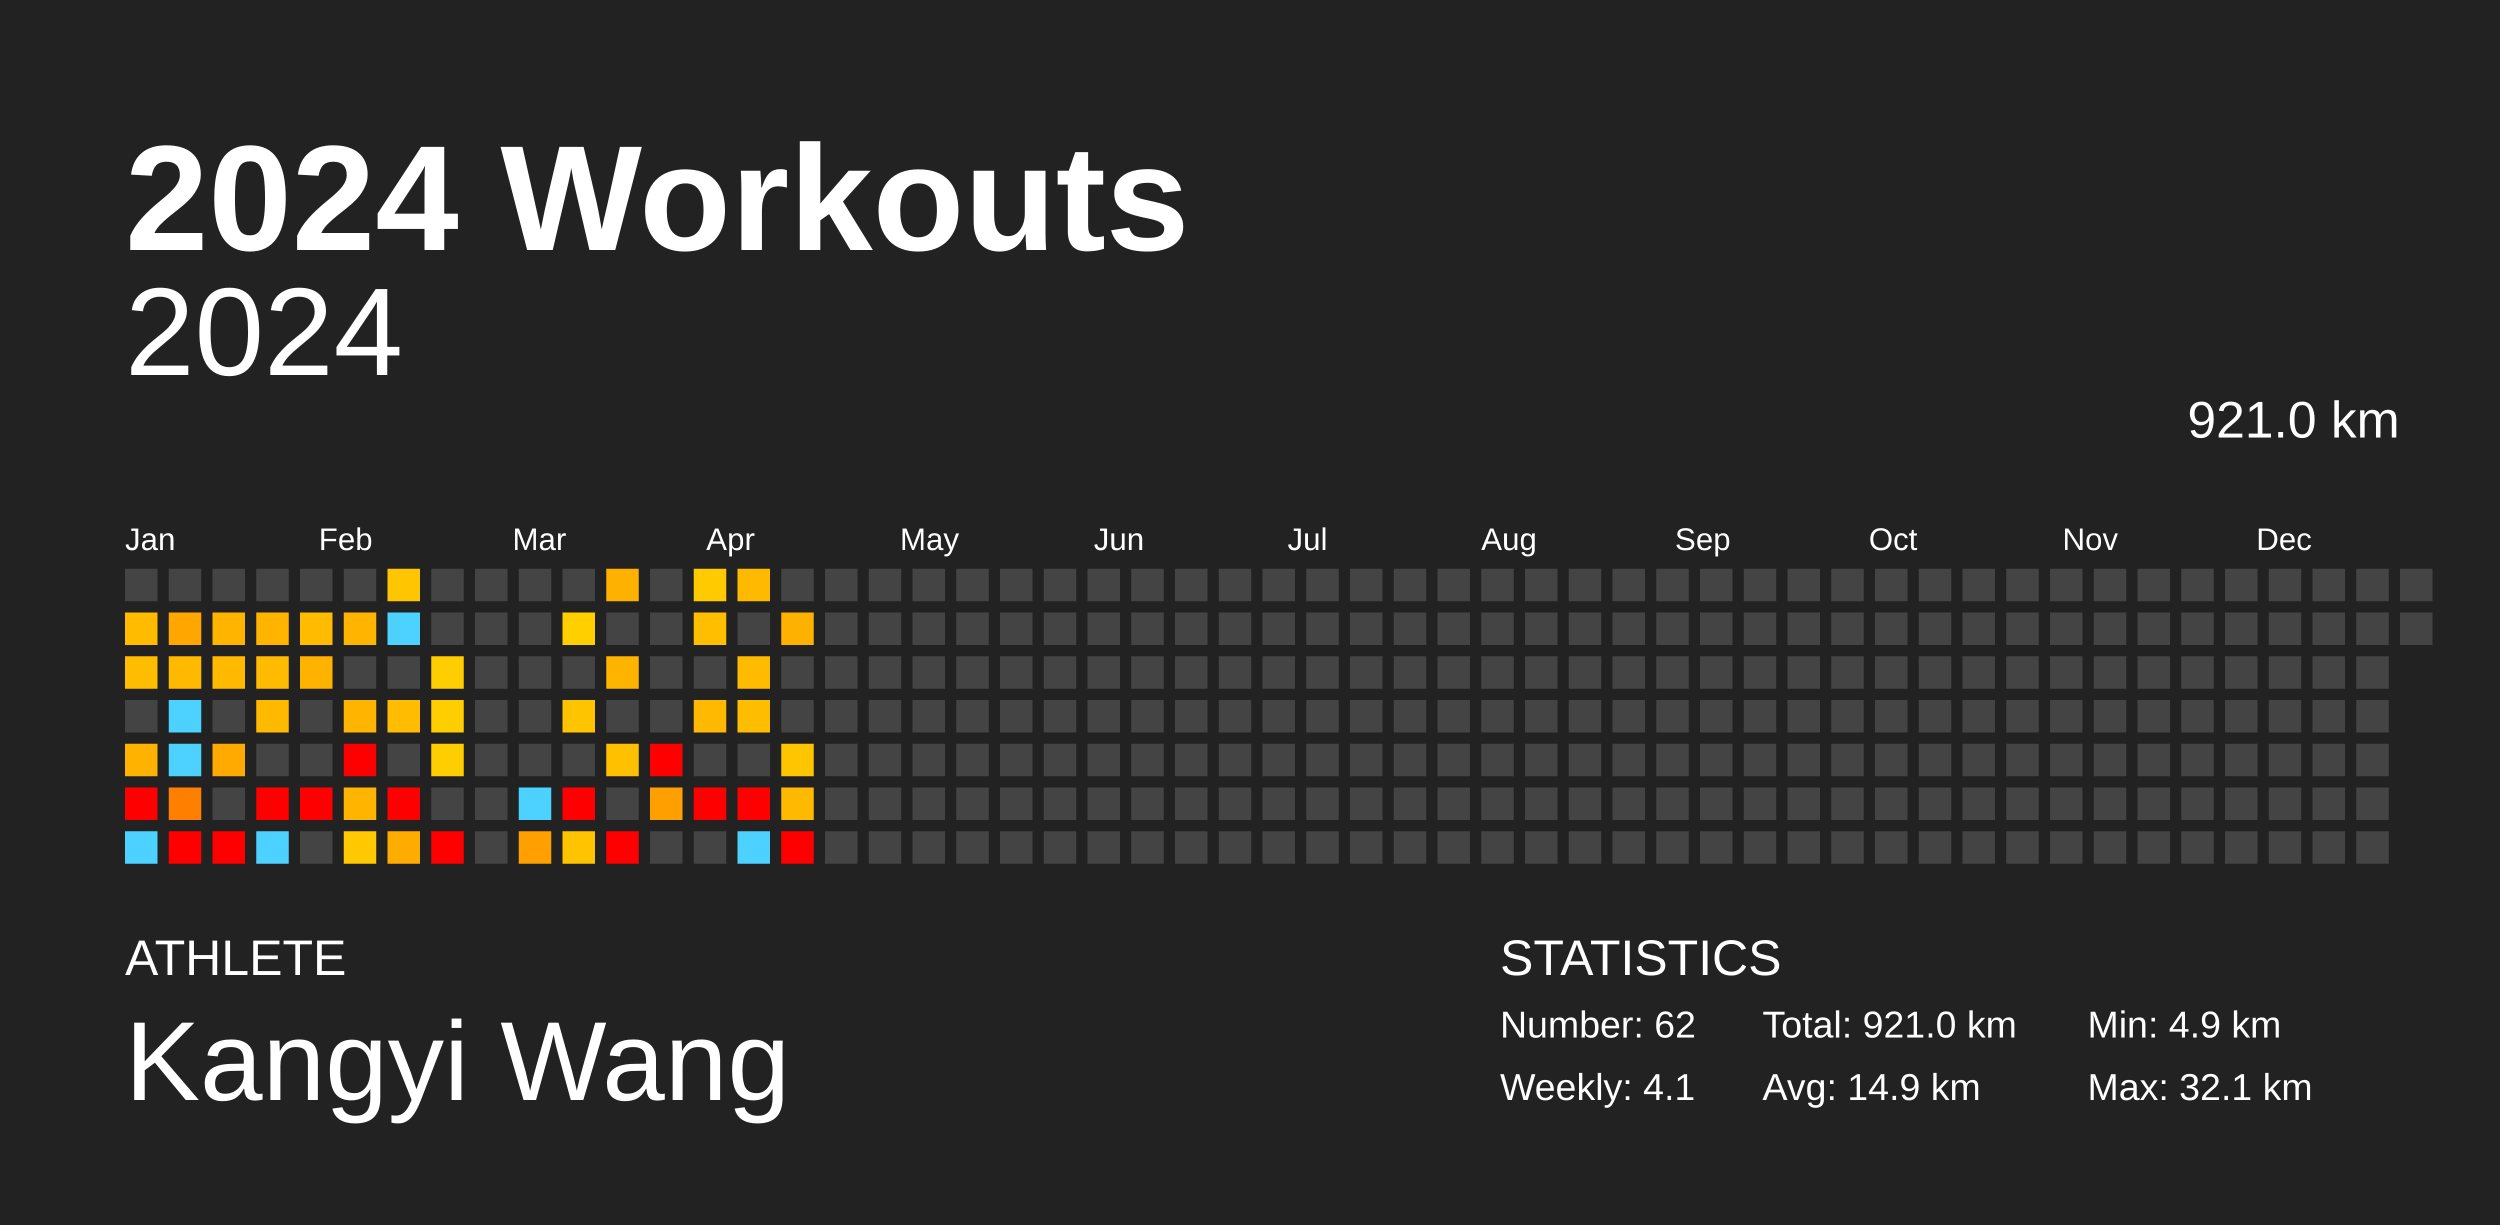
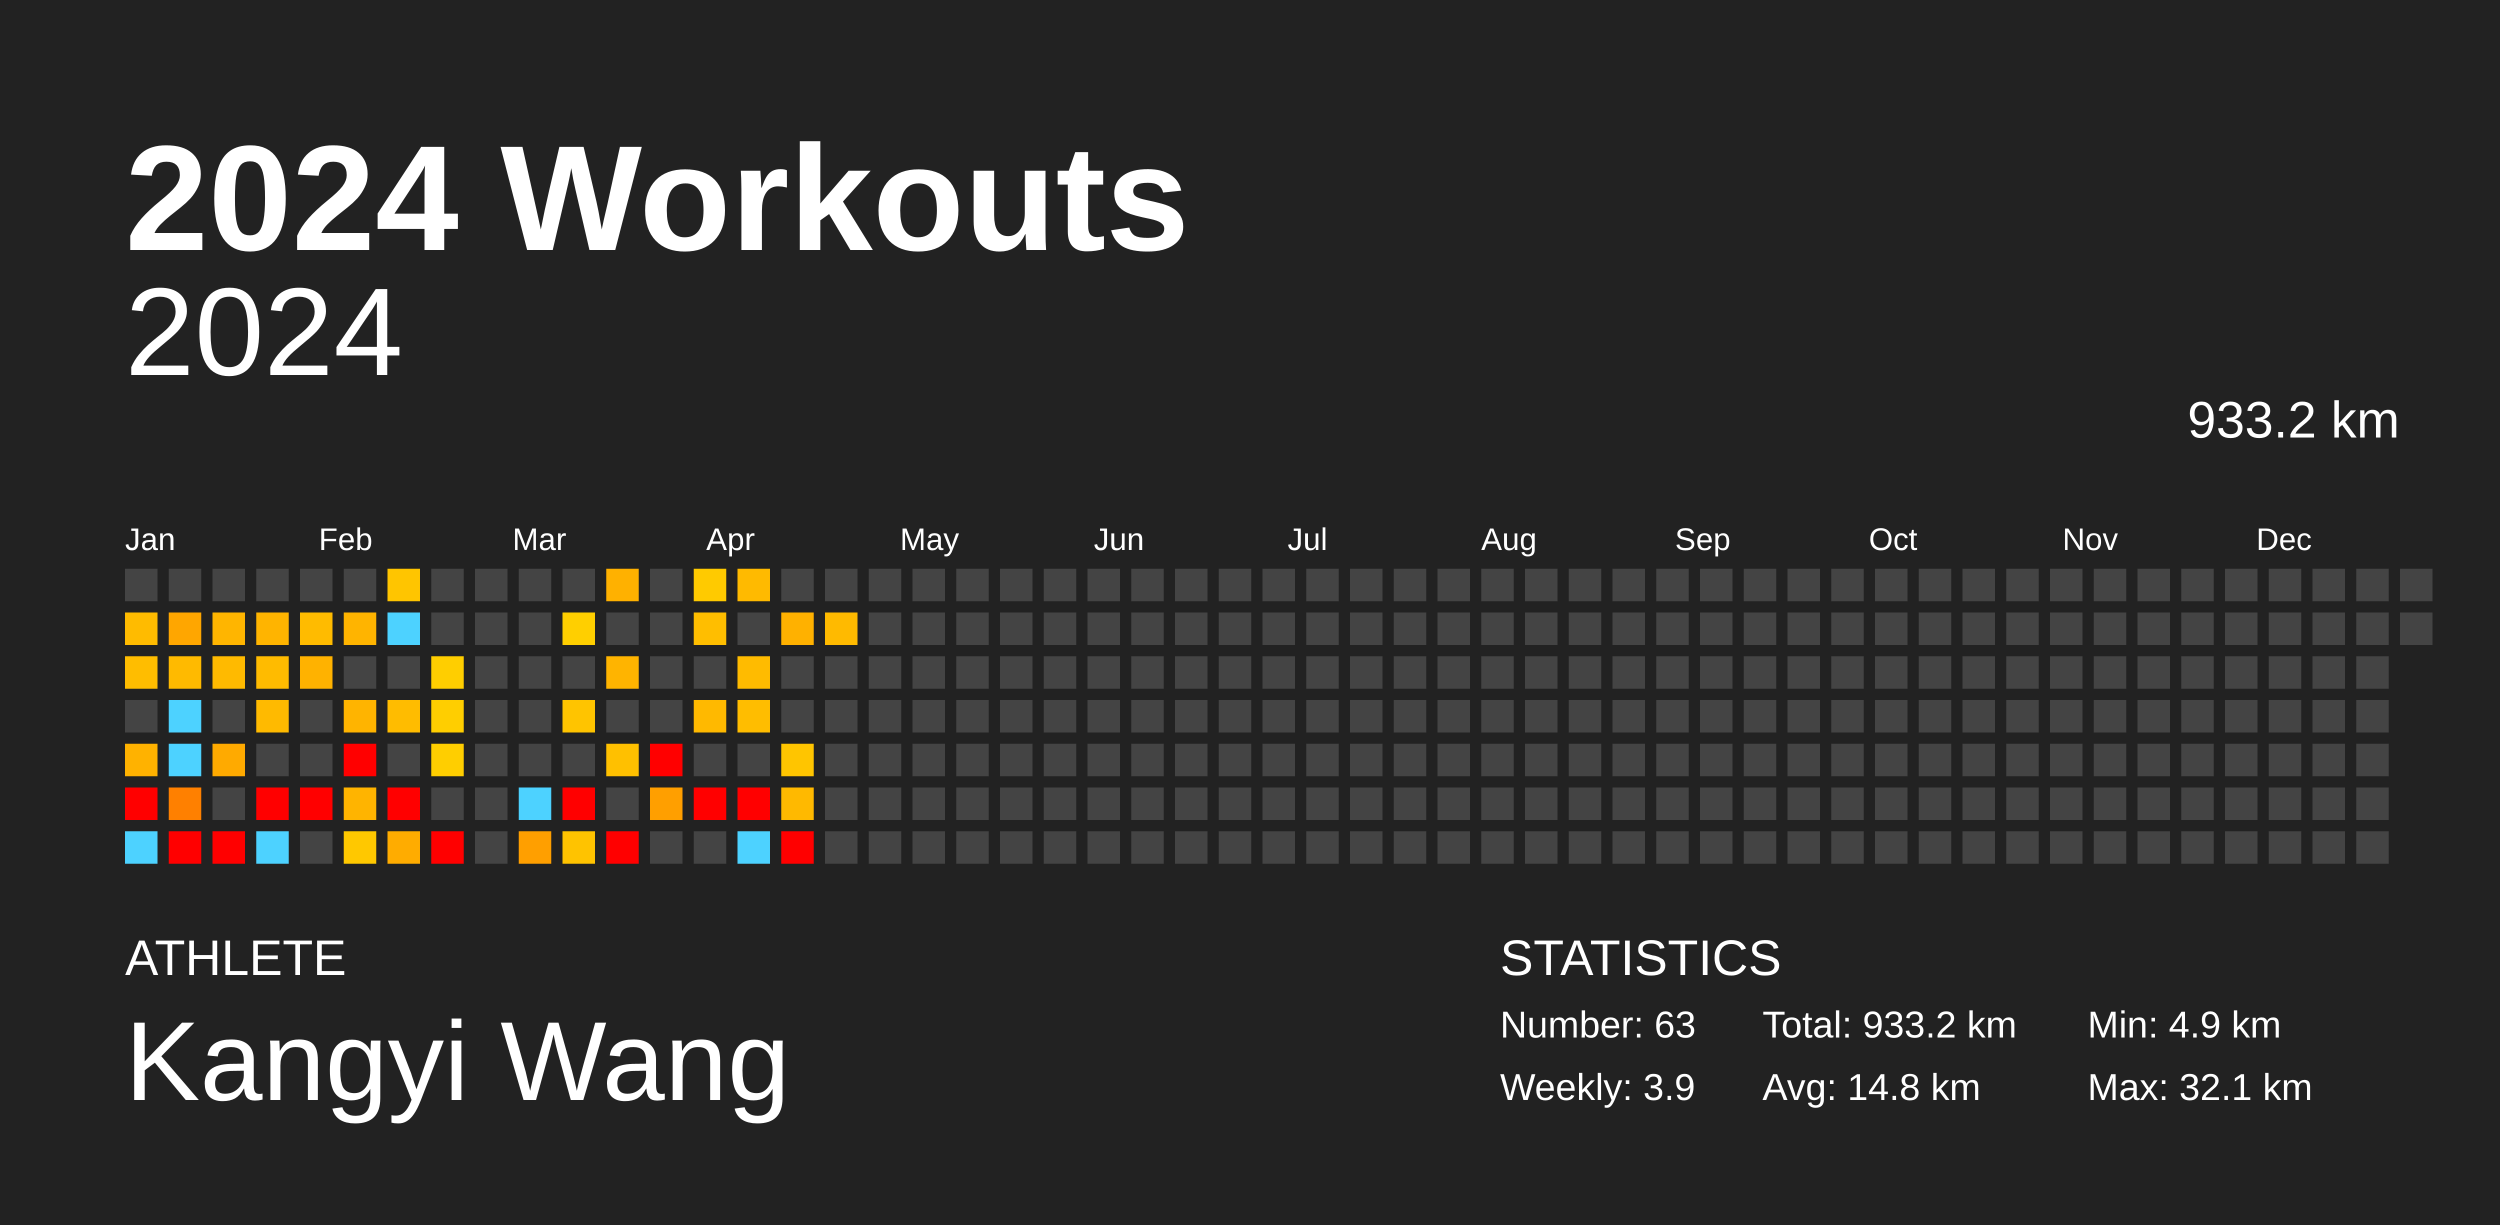
<svg xmlns="http://www.w3.org/2000/svg" baseProfile="full" height="98mm" version="1.1" viewBox="0,0,200,98" width="200mm">
  <defs />
  <rect fill="#222222" height="98" width="200" x="0" y="0" />
  <text fill="#FFFFFF" style="font-size:12px; font-family:Arial; font-weight:bold;" x="10" y="20">2024 Workouts</text>
  <text fill="#FFFFFF" style="font-size:4px; font-family:Arial" x="10" y="78">ATHLETE</text>
  <text fill="#FFFFFF" style="font-size:9px; font-family:Arial" x="10" y="88">Kangyi Wang</text>
  <text fill="#FFFFFF" style="font-size:4px; font-family:Arial" x="120" y="78">STATISTICS</text>
-   <text fill="#FFFFFF" style="font-size:3px; font-family:Arial" x="120" y="83">Number: 62</text>
-   <text fill="#FFFFFF" style="font-size:3px; font-family:Arial" x="120" y="88">Weekly: 4.1</text>
-   <text fill="#FFFFFF" style="font-size:3px; font-family:Arial" x="141" y="83">Total: 921.0 km</text>
-   <text fill="#FFFFFF" style="font-size:3px; font-family:Arial" x="141" y="88">Avg: 14.9 km</text>
+   <text fill="#FFFFFF" style="font-size:3px; font-family:Arial" x="120" y="83">Number: 63</text>
+   <text fill="#FFFFFF" style="font-size:3px; font-family:Arial" x="120" y="88">Weekly: 3.9</text>
+   <text fill="#FFFFFF" style="font-size:3px; font-family:Arial" x="141" y="83">Total: 933.2 km</text>
+   <text fill="#FFFFFF" style="font-size:3px; font-family:Arial" x="141" y="88">Avg: 14.8 km</text>
  <text fill="#FFFFFF" style="font-size:3px; font-family:Arial" x="167" y="83">Min: 4.9 km</text>
  <text fill="#FFFFFF" style="font-size:3px; font-family:Arial" x="167" y="88">Max: 32.1 km</text>
  <text alignment-baseline="hanging" fill="#FFFFFF" style="font-size:10.0px; font-family:Arial;" x="10" y="30">2024</text>
-   <text alignment-baseline="hanging" fill="#FFFFFF" style="font-size:4.125px; font-family:Arial;" x="175" y="35">921.0 km</text>
+   <text alignment-baseline="hanging" fill="#FFFFFF" style="font-size:4.125px; font-family:Arial;" x="175" y="35">933.2 km</text>
  <text fill="#FFFFFF" style="font-size:2.5px; font-family:Arial" x="10.0" y="44">Jan</text>
  <text fill="#FFFFFF" style="font-size:2.5px; font-family:Arial" x="25.5" y="44">Feb</text>
  <text fill="#FFFFFF" style="font-size:2.5px; font-family:Arial" x="41.0" y="44">Mar</text>
  <text fill="#FFFFFF" style="font-size:2.5px; font-family:Arial" x="56.5" y="44">Apr</text>
  <text fill="#FFFFFF" style="font-size:2.5px; font-family:Arial" x="72.0" y="44">May</text>
  <text fill="#FFFFFF" style="font-size:2.5px; font-family:Arial" x="87.5" y="44">Jun</text>
  <text fill="#FFFFFF" style="font-size:2.5px; font-family:Arial" x="103.0" y="44">Jul</text>
  <text fill="#FFFFFF" style="font-size:2.5px; font-family:Arial" x="118.5" y="44">Aug</text>
  <text fill="#FFFFFF" style="font-size:2.5px; font-family:Arial" x="134.0" y="44">Sep</text>
  <text fill="#FFFFFF" style="font-size:2.5px; font-family:Arial" x="149.5" y="44">Oct</text>
  <text fill="#FFFFFF" style="font-size:2.5px; font-family:Arial" x="165.0" y="44">Nov</text>
  <text fill="#FFFFFF" style="font-size:2.5px; font-family:Arial" x="180.5" y="44">Dec</text>
  <rect fill="#444444" height="2.6" width="2.6" x="10.0" y="45.5" />
  <rect fill="#ffbb00" height="2.6" width="2.6" x="10.0" y="49.0" />
  <rect fill="#ffbd00" height="2.6" width="2.6" x="10.0" y="52.5" />
  <rect fill="#444444" height="2.6" width="2.6" x="10.0" y="56.0" />
  <rect fill="#ffb200" height="2.6" width="2.6" x="10.0" y="59.5" />
  <rect fill="red" height="2.6" width="2.6" x="10.0" y="63.0" />
  <rect fill="#4dd2ff" height="2.6" width="2.6" x="10.0" y="66.5" />
  <rect fill="#444444" height="2.6" width="2.6" x="13.5" y="45.5" />
  <rect fill="#ffa600" height="2.6" width="2.6" x="13.5" y="49.0" />
  <rect fill="#ffba00" height="2.6" width="2.6" x="13.5" y="52.5" />
  <rect fill="#4dd2ff" height="2.6" width="2.6" x="13.5" y="56.0" />
  <rect fill="#4dd2ff" height="2.6" width="2.6" x="13.5" y="59.5" />
  <rect fill="#ff8000" height="2.6" width="2.6" x="13.5" y="63.0" />
  <rect fill="red" height="2.6" width="2.6" x="13.5" y="66.5" />
  <rect fill="#444444" height="2.6" width="2.6" x="17.0" y="45.5" />
  <rect fill="#ffb500" height="2.6" width="2.6" x="17.0" y="49.0" />
  <rect fill="#ffba00" height="2.6" width="2.6" x="17.0" y="52.5" />
  <rect fill="#444444" height="2.6" width="2.6" x="17.0" y="56.0" />
  <rect fill="#ffaa00" height="2.6" width="2.6" x="17.0" y="59.5" />
  <rect fill="#444444" height="2.6" width="2.6" x="17.0" y="63.0" />
  <rect fill="red" height="2.6" width="2.6" x="17.0" y="66.5" />
  <rect fill="#444444" height="2.6" width="2.6" x="20.5" y="45.5" />
  <rect fill="#ffb400" height="2.6" width="2.6" x="20.5" y="49.0" />
  <rect fill="#ffbb00" height="2.6" width="2.6" x="20.5" y="52.5" />
  <rect fill="#ffba00" height="2.6" width="2.6" x="20.5" y="56.0" />
  <rect fill="#444444" height="2.6" width="2.6" x="20.5" y="59.5" />
  <rect fill="red" height="2.6" width="2.6" x="20.5" y="63.0" />
  <rect fill="#4dd2ff" height="2.6" width="2.6" x="20.5" y="66.5" />
  <rect fill="#444444" height="2.6" width="2.6" x="24.0" y="45.5" />
  <rect fill="#ffbb00" height="2.6" width="2.6" x="24.0" y="49.0" />
  <rect fill="#ffb200" height="2.6" width="2.6" x="24.0" y="52.5" />
  <rect fill="#444444" height="2.6" width="2.6" x="24.0" y="56.0" />
  <rect fill="#444444" height="2.6" width="2.6" x="24.0" y="59.5" />
  <rect fill="red" height="2.6" width="2.6" x="24.0" y="63.0" />
  <rect fill="#444444" height="2.6" width="2.6" x="24.0" y="66.5" />
  <rect fill="#444444" height="2.6" width="2.6" x="27.5" y="45.5" />
  <rect fill="#ffb400" height="2.6" width="2.6" x="27.5" y="49.0" />
  <rect fill="#444444" height="2.6" width="2.6" x="27.5" y="52.5" />
  <rect fill="#ffb400" height="2.6" width="2.6" x="27.5" y="56.0" />
  <rect fill="red" height="2.6" width="2.6" x="27.5" y="59.5" />
  <rect fill="#ffb400" height="2.6" width="2.6" x="27.5" y="63.0" />
  <rect fill="#ffc800" height="2.6" width="2.6" x="27.5" y="66.5" />
  <rect fill="#ffc500" height="2.6" width="2.6" x="31.0" y="45.5" />
  <rect fill="#4dd2ff" height="2.6" width="2.6" x="31.0" y="49.0" />
  <rect fill="#444444" height="2.6" width="2.6" x="31.0" y="52.5" />
  <rect fill="#ffbc00" height="2.6" width="2.6" x="31.0" y="56.0" />
  <rect fill="#444444" height="2.6" width="2.6" x="31.0" y="59.5" />
  <rect fill="red" height="2.6" width="2.6" x="31.0" y="63.0" />
  <rect fill="#ffac00" height="2.6" width="2.6" x="31.0" y="66.5" />
  <rect fill="#444444" height="2.6" width="2.6" x="34.5" y="45.5" />
  <rect fill="#444444" height="2.6" width="2.6" x="34.5" y="49.0" />
  <rect fill="#ffce00" height="2.6" width="2.6" x="34.5" y="52.5" />
  <rect fill="#ffce00" height="2.6" width="2.6" x="34.5" y="56.0" />
  <rect fill="#ffce00" height="2.6" width="2.6" x="34.5" y="59.5" />
  <rect fill="#444444" height="2.6" width="2.6" x="34.5" y="63.0" />
  <rect fill="red" height="2.6" width="2.6" x="34.5" y="66.5" />
  <rect fill="#444444" height="2.6" width="2.6" x="38.0" y="45.5" />
  <rect fill="#444444" height="2.6" width="2.6" x="38.0" y="49.0" />
  <rect fill="#444444" height="2.6" width="2.6" x="38.0" y="52.5" />
  <rect fill="#444444" height="2.6" width="2.6" x="38.0" y="56.0" />
  <rect fill="#444444" height="2.6" width="2.6" x="38.0" y="59.5" />
  <rect fill="#444444" height="2.6" width="2.6" x="38.0" y="63.0" />
  <rect fill="#444444" height="2.6" width="2.6" x="38.0" y="66.5" />
  <rect fill="#444444" height="2.6" width="2.6" x="41.5" y="45.5" />
  <rect fill="#444444" height="2.6" width="2.6" x="41.5" y="49.0" />
  <rect fill="#444444" height="2.6" width="2.6" x="41.5" y="52.5" />
  <rect fill="#444444" height="2.6" width="2.6" x="41.5" y="56.0" />
  <rect fill="#444444" height="2.6" width="2.6" x="41.5" y="59.5" />
  <rect fill="#4dd2ff" height="2.6" width="2.6" x="41.5" y="63.0" />
  <rect fill="#ff9f00" height="2.6" width="2.6" x="41.5" y="66.5" />
  <rect fill="#444444" height="2.6" width="2.6" x="45.0" y="45.5" />
  <rect fill="#ffcf00" height="2.6" width="2.6" x="45.0" y="49.0" />
  <rect fill="#444444" height="2.6" width="2.6" x="45.0" y="52.5" />
  <rect fill="#ffc400" height="2.6" width="2.6" x="45.0" y="56.0" />
  <rect fill="#444444" height="2.6" width="2.6" x="45.0" y="59.5" />
  <rect fill="red" height="2.6" width="2.6" x="45.0" y="63.0" />
  <rect fill="#ffc300" height="2.6" width="2.6" x="45.0" y="66.5" />
  <rect fill="#ffb100" height="2.6" width="2.6" x="48.5" y="45.5" />
  <rect fill="#444444" height="2.6" width="2.6" x="48.5" y="49.0" />
  <rect fill="#ffb400" height="2.6" width="2.6" x="48.5" y="52.5" />
  <rect fill="#444444" height="2.6" width="2.6" x="48.5" y="56.0" />
  <rect fill="#ffc000" height="2.6" width="2.6" x="48.5" y="59.5" />
  <rect fill="#444444" height="2.6" width="2.6" x="48.5" y="63.0" />
  <rect fill="red" height="2.6" width="2.6" x="48.5" y="66.5" />
  <rect fill="#444444" height="2.6" width="2.6" x="52.0" y="45.5" />
  <rect fill="#444444" height="2.6" width="2.6" x="52.0" y="49.0" />
  <rect fill="#444444" height="2.6" width="2.6" x="52.0" y="52.5" />
  <rect fill="#444444" height="2.6" width="2.6" x="52.0" y="56.0" />
  <rect fill="red" height="2.6" width="2.6" x="52.0" y="59.5" />
  <rect fill="#ff9f00" height="2.6" width="2.6" x="52.0" y="63.0" />
  <rect fill="#444444" height="2.6" width="2.6" x="52.0" y="66.5" />
  <rect fill="#ffca00" height="2.6" width="2.6" x="55.5" y="45.5" />
  <rect fill="#ffbe00" height="2.6" width="2.6" x="55.5" y="49.0" />
  <rect fill="#444444" height="2.6" width="2.6" x="55.5" y="52.5" />
  <rect fill="#ffb900" height="2.6" width="2.6" x="55.5" y="56.0" />
  <rect fill="#444444" height="2.6" width="2.6" x="55.5" y="59.5" />
  <rect fill="red" height="2.6" width="2.6" x="55.5" y="63.0" />
  <rect fill="#444444" height="2.6" width="2.6" x="55.5" y="66.5" />
  <rect fill="#ffba00" height="2.6" width="2.6" x="59.0" y="45.5" />
  <rect fill="#444444" height="2.6" width="2.6" x="59.0" y="49.0" />
  <rect fill="#ffbb00" height="2.6" width="2.6" x="59.0" y="52.5" />
  <rect fill="#ffbd00" height="2.6" width="2.6" x="59.0" y="56.0" />
  <rect fill="#444444" height="2.6" width="2.6" x="59.0" y="59.5" />
  <rect fill="red" height="2.6" width="2.6" x="59.0" y="63.0" />
  <rect fill="#4dd2ff" height="2.6" width="2.6" x="59.0" y="66.5" />
  <rect fill="#444444" height="2.6" width="2.6" x="62.5" y="45.5" />
  <rect fill="#ffb100" height="2.6" width="2.6" x="62.5" y="49.0" />
  <rect fill="#444444" height="2.6" width="2.6" x="62.5" y="52.5" />
  <rect fill="#444444" height="2.6" width="2.6" x="62.5" y="56.0" />
  <rect fill="#ffc500" height="2.6" width="2.6" x="62.5" y="59.5" />
  <rect fill="#ffb900" height="2.6" width="2.6" x="62.5" y="63.0" />
  <rect fill="red" height="2.6" width="2.6" x="62.5" y="66.5" />
  <rect fill="#444444" height="2.6" width="2.6" x="66.0" y="45.5" />
-   <rect fill="#444444" height="2.6" width="2.6" x="66.0" y="49.0" />
+   <rect fill="#ffba00" height="2.6" width="2.6" x="66.0" y="49.0" />
  <rect fill="#444444" height="2.6" width="2.6" x="66.0" y="52.5" />
  <rect fill="#444444" height="2.6" width="2.6" x="66.0" y="56.0" />
  <rect fill="#444444" height="2.6" width="2.6" x="66.0" y="59.5" />
  <rect fill="#444444" height="2.6" width="2.6" x="66.0" y="63.0" />
  <rect fill="#444444" height="2.6" width="2.6" x="66.0" y="66.5" />
  <rect fill="#444444" height="2.6" width="2.6" x="69.5" y="45.5" />
  <rect fill="#444444" height="2.6" width="2.6" x="69.5" y="49.0" />
  <rect fill="#444444" height="2.6" width="2.6" x="69.5" y="52.5" />
  <rect fill="#444444" height="2.6" width="2.6" x="69.5" y="56.0" />
  <rect fill="#444444" height="2.6" width="2.6" x="69.5" y="59.5" />
  <rect fill="#444444" height="2.6" width="2.6" x="69.5" y="63.0" />
  <rect fill="#444444" height="2.6" width="2.6" x="69.5" y="66.5" />
  <rect fill="#444444" height="2.6" width="2.6" x="73.0" y="45.5" />
  <rect fill="#444444" height="2.6" width="2.6" x="73.0" y="49.0" />
  <rect fill="#444444" height="2.6" width="2.6" x="73.0" y="52.5" />
  <rect fill="#444444" height="2.6" width="2.6" x="73.0" y="56.0" />
  <rect fill="#444444" height="2.6" width="2.6" x="73.0" y="59.5" />
  <rect fill="#444444" height="2.6" width="2.6" x="73.0" y="63.0" />
  <rect fill="#444444" height="2.6" width="2.6" x="73.0" y="66.5" />
  <rect fill="#444444" height="2.6" width="2.6" x="76.5" y="45.5" />
  <rect fill="#444444" height="2.6" width="2.6" x="76.5" y="49.0" />
  <rect fill="#444444" height="2.6" width="2.6" x="76.5" y="52.5" />
  <rect fill="#444444" height="2.6" width="2.6" x="76.5" y="56.0" />
  <rect fill="#444444" height="2.6" width="2.6" x="76.5" y="59.5" />
  <rect fill="#444444" height="2.6" width="2.6" x="76.5" y="63.0" />
  <rect fill="#444444" height="2.6" width="2.6" x="76.5" y="66.5" />
  <rect fill="#444444" height="2.6" width="2.6" x="80.0" y="45.5" />
  <rect fill="#444444" height="2.6" width="2.6" x="80.0" y="49.0" />
  <rect fill="#444444" height="2.6" width="2.6" x="80.0" y="52.5" />
  <rect fill="#444444" height="2.6" width="2.6" x="80.0" y="56.0" />
  <rect fill="#444444" height="2.6" width="2.6" x="80.0" y="59.5" />
  <rect fill="#444444" height="2.6" width="2.6" x="80.0" y="63.0" />
  <rect fill="#444444" height="2.6" width="2.6" x="80.0" y="66.5" />
  <rect fill="#444444" height="2.6" width="2.6" x="83.5" y="45.5" />
  <rect fill="#444444" height="2.6" width="2.6" x="83.5" y="49.0" />
  <rect fill="#444444" height="2.6" width="2.6" x="83.5" y="52.5" />
  <rect fill="#444444" height="2.6" width="2.6" x="83.5" y="56.0" />
  <rect fill="#444444" height="2.6" width="2.6" x="83.5" y="59.5" />
  <rect fill="#444444" height="2.6" width="2.6" x="83.5" y="63.0" />
  <rect fill="#444444" height="2.6" width="2.6" x="83.5" y="66.5" />
  <rect fill="#444444" height="2.6" width="2.6" x="87.0" y="45.5" />
  <rect fill="#444444" height="2.6" width="2.6" x="87.0" y="49.0" />
  <rect fill="#444444" height="2.6" width="2.6" x="87.0" y="52.5" />
  <rect fill="#444444" height="2.6" width="2.6" x="87.0" y="56.0" />
  <rect fill="#444444" height="2.6" width="2.6" x="87.0" y="59.5" />
  <rect fill="#444444" height="2.6" width="2.6" x="87.0" y="63.0" />
  <rect fill="#444444" height="2.6" width="2.6" x="87.0" y="66.5" />
  <rect fill="#444444" height="2.6" width="2.6" x="90.5" y="45.5" />
  <rect fill="#444444" height="2.6" width="2.6" x="90.5" y="49.0" />
  <rect fill="#444444" height="2.6" width="2.6" x="90.5" y="52.5" />
  <rect fill="#444444" height="2.6" width="2.6" x="90.5" y="56.0" />
  <rect fill="#444444" height="2.6" width="2.6" x="90.5" y="59.5" />
  <rect fill="#444444" height="2.6" width="2.6" x="90.5" y="63.0" />
  <rect fill="#444444" height="2.6" width="2.6" x="90.5" y="66.5" />
  <rect fill="#444444" height="2.6" width="2.6" x="94.0" y="45.5" />
  <rect fill="#444444" height="2.6" width="2.6" x="94.0" y="49.0" />
  <rect fill="#444444" height="2.6" width="2.6" x="94.0" y="52.5" />
  <rect fill="#444444" height="2.6" width="2.6" x="94.0" y="56.0" />
  <rect fill="#444444" height="2.6" width="2.6" x="94.0" y="59.5" />
  <rect fill="#444444" height="2.6" width="2.6" x="94.0" y="63.0" />
  <rect fill="#444444" height="2.6" width="2.6" x="94.0" y="66.5" />
  <rect fill="#444444" height="2.6" width="2.6" x="97.5" y="45.5" />
  <rect fill="#444444" height="2.6" width="2.6" x="97.5" y="49.0" />
  <rect fill="#444444" height="2.6" width="2.6" x="97.5" y="52.5" />
  <rect fill="#444444" height="2.6" width="2.6" x="97.5" y="56.0" />
  <rect fill="#444444" height="2.6" width="2.6" x="97.5" y="59.5" />
  <rect fill="#444444" height="2.6" width="2.6" x="97.5" y="63.0" />
  <rect fill="#444444" height="2.6" width="2.6" x="97.5" y="66.5" />
  <rect fill="#444444" height="2.6" width="2.6" x="101.0" y="45.5" />
  <rect fill="#444444" height="2.6" width="2.6" x="101.0" y="49.0" />
  <rect fill="#444444" height="2.6" width="2.6" x="101.0" y="52.5" />
  <rect fill="#444444" height="2.6" width="2.6" x="101.0" y="56.0" />
  <rect fill="#444444" height="2.6" width="2.6" x="101.0" y="59.5" />
  <rect fill="#444444" height="2.6" width="2.6" x="101.0" y="63.0" />
  <rect fill="#444444" height="2.6" width="2.6" x="101.0" y="66.5" />
  <rect fill="#444444" height="2.6" width="2.6" x="104.5" y="45.5" />
  <rect fill="#444444" height="2.6" width="2.6" x="104.5" y="49.0" />
  <rect fill="#444444" height="2.6" width="2.6" x="104.5" y="52.5" />
  <rect fill="#444444" height="2.6" width="2.6" x="104.5" y="56.0" />
  <rect fill="#444444" height="2.6" width="2.6" x="104.5" y="59.5" />
  <rect fill="#444444" height="2.6" width="2.6" x="104.5" y="63.0" />
  <rect fill="#444444" height="2.6" width="2.6" x="104.5" y="66.5" />
  <rect fill="#444444" height="2.6" width="2.6" x="108.0" y="45.5" />
  <rect fill="#444444" height="2.6" width="2.6" x="108.0" y="49.0" />
  <rect fill="#444444" height="2.6" width="2.6" x="108.0" y="52.5" />
  <rect fill="#444444" height="2.6" width="2.6" x="108.0" y="56.0" />
  <rect fill="#444444" height="2.6" width="2.6" x="108.0" y="59.5" />
  <rect fill="#444444" height="2.6" width="2.6" x="108.0" y="63.0" />
  <rect fill="#444444" height="2.6" width="2.6" x="108.0" y="66.5" />
  <rect fill="#444444" height="2.6" width="2.6" x="111.5" y="45.5" />
  <rect fill="#444444" height="2.6" width="2.6" x="111.5" y="49.0" />
  <rect fill="#444444" height="2.6" width="2.6" x="111.5" y="52.5" />
  <rect fill="#444444" height="2.6" width="2.6" x="111.5" y="56.0" />
  <rect fill="#444444" height="2.6" width="2.6" x="111.5" y="59.5" />
  <rect fill="#444444" height="2.6" width="2.6" x="111.5" y="63.0" />
  <rect fill="#444444" height="2.6" width="2.6" x="111.5" y="66.5" />
  <rect fill="#444444" height="2.6" width="2.6" x="115.0" y="45.5" />
  <rect fill="#444444" height="2.6" width="2.6" x="115.0" y="49.0" />
  <rect fill="#444444" height="2.6" width="2.6" x="115.0" y="52.5" />
  <rect fill="#444444" height="2.6" width="2.6" x="115.0" y="56.0" />
  <rect fill="#444444" height="2.6" width="2.6" x="115.0" y="59.5" />
  <rect fill="#444444" height="2.6" width="2.6" x="115.0" y="63.0" />
  <rect fill="#444444" height="2.6" width="2.6" x="115.0" y="66.5" />
  <rect fill="#444444" height="2.6" width="2.6" x="118.5" y="45.5" />
  <rect fill="#444444" height="2.6" width="2.6" x="118.5" y="49.0" />
  <rect fill="#444444" height="2.6" width="2.6" x="118.5" y="52.5" />
  <rect fill="#444444" height="2.6" width="2.6" x="118.5" y="56.0" />
  <rect fill="#444444" height="2.6" width="2.6" x="118.5" y="59.5" />
  <rect fill="#444444" height="2.6" width="2.6" x="118.5" y="63.0" />
  <rect fill="#444444" height="2.6" width="2.6" x="118.5" y="66.5" />
  <rect fill="#444444" height="2.6" width="2.6" x="122.0" y="45.5" />
  <rect fill="#444444" height="2.6" width="2.6" x="122.0" y="49.0" />
  <rect fill="#444444" height="2.6" width="2.6" x="122.0" y="52.5" />
  <rect fill="#444444" height="2.6" width="2.6" x="122.0" y="56.0" />
  <rect fill="#444444" height="2.6" width="2.6" x="122.0" y="59.5" />
  <rect fill="#444444" height="2.6" width="2.6" x="122.0" y="63.0" />
  <rect fill="#444444" height="2.6" width="2.6" x="122.0" y="66.5" />
  <rect fill="#444444" height="2.6" width="2.6" x="125.5" y="45.5" />
  <rect fill="#444444" height="2.6" width="2.6" x="125.5" y="49.0" />
  <rect fill="#444444" height="2.6" width="2.6" x="125.5" y="52.5" />
  <rect fill="#444444" height="2.6" width="2.6" x="125.5" y="56.0" />
  <rect fill="#444444" height="2.6" width="2.6" x="125.5" y="59.5" />
  <rect fill="#444444" height="2.6" width="2.6" x="125.5" y="63.0" />
  <rect fill="#444444" height="2.6" width="2.6" x="125.5" y="66.5" />
  <rect fill="#444444" height="2.6" width="2.6" x="129.0" y="45.5" />
  <rect fill="#444444" height="2.6" width="2.6" x="129.0" y="49.0" />
  <rect fill="#444444" height="2.6" width="2.6" x="129.0" y="52.5" />
  <rect fill="#444444" height="2.6" width="2.6" x="129.0" y="56.0" />
  <rect fill="#444444" height="2.6" width="2.6" x="129.0" y="59.5" />
  <rect fill="#444444" height="2.6" width="2.6" x="129.0" y="63.0" />
  <rect fill="#444444" height="2.6" width="2.6" x="129.0" y="66.5" />
  <rect fill="#444444" height="2.6" width="2.6" x="132.5" y="45.5" />
  <rect fill="#444444" height="2.6" width="2.6" x="132.5" y="49.0" />
  <rect fill="#444444" height="2.6" width="2.6" x="132.5" y="52.5" />
  <rect fill="#444444" height="2.6" width="2.6" x="132.5" y="56.0" />
  <rect fill="#444444" height="2.6" width="2.6" x="132.5" y="59.5" />
  <rect fill="#444444" height="2.6" width="2.6" x="132.5" y="63.0" />
  <rect fill="#444444" height="2.6" width="2.6" x="132.5" y="66.5" />
  <rect fill="#444444" height="2.6" width="2.6" x="136.0" y="45.5" />
  <rect fill="#444444" height="2.6" width="2.6" x="136.0" y="49.0" />
  <rect fill="#444444" height="2.6" width="2.6" x="136.0" y="52.5" />
  <rect fill="#444444" height="2.6" width="2.6" x="136.0" y="56.0" />
  <rect fill="#444444" height="2.6" width="2.6" x="136.0" y="59.5" />
  <rect fill="#444444" height="2.6" width="2.6" x="136.0" y="63.0" />
  <rect fill="#444444" height="2.6" width="2.6" x="136.0" y="66.5" />
  <rect fill="#444444" height="2.6" width="2.6" x="139.5" y="45.5" />
  <rect fill="#444444" height="2.6" width="2.6" x="139.5" y="49.0" />
  <rect fill="#444444" height="2.6" width="2.6" x="139.5" y="52.5" />
  <rect fill="#444444" height="2.6" width="2.6" x="139.5" y="56.0" />
  <rect fill="#444444" height="2.6" width="2.6" x="139.5" y="59.5" />
  <rect fill="#444444" height="2.6" width="2.6" x="139.5" y="63.0" />
  <rect fill="#444444" height="2.6" width="2.6" x="139.5" y="66.5" />
  <rect fill="#444444" height="2.6" width="2.6" x="143.0" y="45.5" />
  <rect fill="#444444" height="2.6" width="2.6" x="143.0" y="49.0" />
  <rect fill="#444444" height="2.6" width="2.6" x="143.0" y="52.5" />
  <rect fill="#444444" height="2.6" width="2.6" x="143.0" y="56.0" />
  <rect fill="#444444" height="2.6" width="2.6" x="143.0" y="59.5" />
  <rect fill="#444444" height="2.6" width="2.6" x="143.0" y="63.0" />
  <rect fill="#444444" height="2.6" width="2.6" x="143.0" y="66.5" />
  <rect fill="#444444" height="2.6" width="2.6" x="146.5" y="45.5" />
  <rect fill="#444444" height="2.6" width="2.6" x="146.5" y="49.0" />
  <rect fill="#444444" height="2.6" width="2.6" x="146.5" y="52.5" />
  <rect fill="#444444" height="2.6" width="2.6" x="146.5" y="56.0" />
  <rect fill="#444444" height="2.6" width="2.6" x="146.5" y="59.5" />
  <rect fill="#444444" height="2.6" width="2.6" x="146.5" y="63.0" />
  <rect fill="#444444" height="2.6" width="2.6" x="146.5" y="66.5" />
  <rect fill="#444444" height="2.6" width="2.6" x="150.0" y="45.5" />
  <rect fill="#444444" height="2.6" width="2.6" x="150.0" y="49.0" />
  <rect fill="#444444" height="2.6" width="2.6" x="150.0" y="52.5" />
  <rect fill="#444444" height="2.6" width="2.6" x="150.0" y="56.0" />
  <rect fill="#444444" height="2.6" width="2.6" x="150.0" y="59.5" />
  <rect fill="#444444" height="2.6" width="2.6" x="150.0" y="63.0" />
  <rect fill="#444444" height="2.6" width="2.6" x="150.0" y="66.5" />
  <rect fill="#444444" height="2.6" width="2.6" x="153.5" y="45.5" />
  <rect fill="#444444" height="2.6" width="2.6" x="153.5" y="49.0" />
  <rect fill="#444444" height="2.6" width="2.6" x="153.5" y="52.5" />
  <rect fill="#444444" height="2.6" width="2.6" x="153.5" y="56.0" />
  <rect fill="#444444" height="2.6" width="2.6" x="153.5" y="59.5" />
  <rect fill="#444444" height="2.6" width="2.6" x="153.5" y="63.0" />
  <rect fill="#444444" height="2.6" width="2.6" x="153.5" y="66.5" />
  <rect fill="#444444" height="2.6" width="2.6" x="157.0" y="45.5" />
  <rect fill="#444444" height="2.6" width="2.6" x="157.0" y="49.0" />
  <rect fill="#444444" height="2.6" width="2.6" x="157.0" y="52.5" />
  <rect fill="#444444" height="2.6" width="2.6" x="157.0" y="56.0" />
  <rect fill="#444444" height="2.6" width="2.6" x="157.0" y="59.5" />
  <rect fill="#444444" height="2.6" width="2.6" x="157.0" y="63.0" />
  <rect fill="#444444" height="2.6" width="2.6" x="157.0" y="66.5" />
  <rect fill="#444444" height="2.6" width="2.6" x="160.5" y="45.5" />
  <rect fill="#444444" height="2.6" width="2.6" x="160.5" y="49.0" />
  <rect fill="#444444" height="2.6" width="2.6" x="160.5" y="52.5" />
  <rect fill="#444444" height="2.6" width="2.6" x="160.5" y="56.0" />
  <rect fill="#444444" height="2.6" width="2.6" x="160.5" y="59.5" />
  <rect fill="#444444" height="2.6" width="2.6" x="160.5" y="63.0" />
  <rect fill="#444444" height="2.6" width="2.6" x="160.5" y="66.5" />
  <rect fill="#444444" height="2.6" width="2.6" x="164.0" y="45.5" />
  <rect fill="#444444" height="2.6" width="2.6" x="164.0" y="49.0" />
  <rect fill="#444444" height="2.6" width="2.6" x="164.0" y="52.5" />
  <rect fill="#444444" height="2.6" width="2.6" x="164.0" y="56.0" />
  <rect fill="#444444" height="2.6" width="2.6" x="164.0" y="59.5" />
  <rect fill="#444444" height="2.6" width="2.6" x="164.0" y="63.0" />
  <rect fill="#444444" height="2.6" width="2.6" x="164.0" y="66.5" />
  <rect fill="#444444" height="2.6" width="2.6" x="167.5" y="45.5" />
  <rect fill="#444444" height="2.6" width="2.6" x="167.5" y="49.0" />
  <rect fill="#444444" height="2.6" width="2.6" x="167.5" y="52.5" />
  <rect fill="#444444" height="2.6" width="2.6" x="167.5" y="56.0" />
  <rect fill="#444444" height="2.6" width="2.6" x="167.5" y="59.5" />
  <rect fill="#444444" height="2.6" width="2.6" x="167.5" y="63.0" />
  <rect fill="#444444" height="2.6" width="2.6" x="167.5" y="66.5" />
  <rect fill="#444444" height="2.6" width="2.6" x="171.0" y="45.5" />
  <rect fill="#444444" height="2.6" width="2.6" x="171.0" y="49.0" />
  <rect fill="#444444" height="2.6" width="2.6" x="171.0" y="52.5" />
  <rect fill="#444444" height="2.6" width="2.6" x="171.0" y="56.0" />
  <rect fill="#444444" height="2.6" width="2.6" x="171.0" y="59.5" />
  <rect fill="#444444" height="2.6" width="2.6" x="171.0" y="63.0" />
  <rect fill="#444444" height="2.6" width="2.6" x="171.0" y="66.5" />
  <rect fill="#444444" height="2.6" width="2.6" x="174.5" y="45.5" />
  <rect fill="#444444" height="2.6" width="2.6" x="174.5" y="49.0" />
  <rect fill="#444444" height="2.6" width="2.6" x="174.5" y="52.5" />
  <rect fill="#444444" height="2.6" width="2.6" x="174.5" y="56.0" />
  <rect fill="#444444" height="2.6" width="2.6" x="174.5" y="59.5" />
  <rect fill="#444444" height="2.6" width="2.6" x="174.5" y="63.0" />
  <rect fill="#444444" height="2.6" width="2.6" x="174.5" y="66.5" />
  <rect fill="#444444" height="2.6" width="2.6" x="178.0" y="45.5" />
  <rect fill="#444444" height="2.6" width="2.6" x="178.0" y="49.0" />
  <rect fill="#444444" height="2.6" width="2.6" x="178.0" y="52.5" />
  <rect fill="#444444" height="2.6" width="2.6" x="178.0" y="56.0" />
  <rect fill="#444444" height="2.6" width="2.6" x="178.0" y="59.5" />
  <rect fill="#444444" height="2.6" width="2.6" x="178.0" y="63.0" />
  <rect fill="#444444" height="2.6" width="2.6" x="178.0" y="66.5" />
  <rect fill="#444444" height="2.6" width="2.6" x="181.5" y="45.5" />
  <rect fill="#444444" height="2.6" width="2.6" x="181.5" y="49.0" />
  <rect fill="#444444" height="2.6" width="2.6" x="181.5" y="52.5" />
  <rect fill="#444444" height="2.6" width="2.6" x="181.5" y="56.0" />
  <rect fill="#444444" height="2.6" width="2.6" x="181.5" y="59.5" />
  <rect fill="#444444" height="2.6" width="2.6" x="181.5" y="63.0" />
  <rect fill="#444444" height="2.6" width="2.6" x="181.5" y="66.5" />
  <rect fill="#444444" height="2.6" width="2.6" x="185.0" y="45.5" />
  <rect fill="#444444" height="2.6" width="2.6" x="185.0" y="49.0" />
  <rect fill="#444444" height="2.6" width="2.6" x="185.0" y="52.5" />
  <rect fill="#444444" height="2.6" width="2.6" x="185.0" y="56.0" />
  <rect fill="#444444" height="2.6" width="2.6" x="185.0" y="59.5" />
  <rect fill="#444444" height="2.6" width="2.6" x="185.0" y="63.0" />
  <rect fill="#444444" height="2.6" width="2.6" x="185.0" y="66.5" />
  <rect fill="#444444" height="2.6" width="2.6" x="188.5" y="45.5" />
  <rect fill="#444444" height="2.6" width="2.6" x="188.5" y="49.0" />
  <rect fill="#444444" height="2.6" width="2.6" x="188.5" y="52.5" />
  <rect fill="#444444" height="2.6" width="2.6" x="188.5" y="56.0" />
  <rect fill="#444444" height="2.6" width="2.6" x="188.5" y="59.5" />
  <rect fill="#444444" height="2.6" width="2.6" x="188.5" y="63.0" />
  <rect fill="#444444" height="2.6" width="2.6" x="188.5" y="66.5" />
  <rect fill="#444444" height="2.6" width="2.6" x="192.0" y="45.5" />
  <rect fill="#444444" height="2.6" width="2.6" x="192.0" y="49.0" />
</svg>
